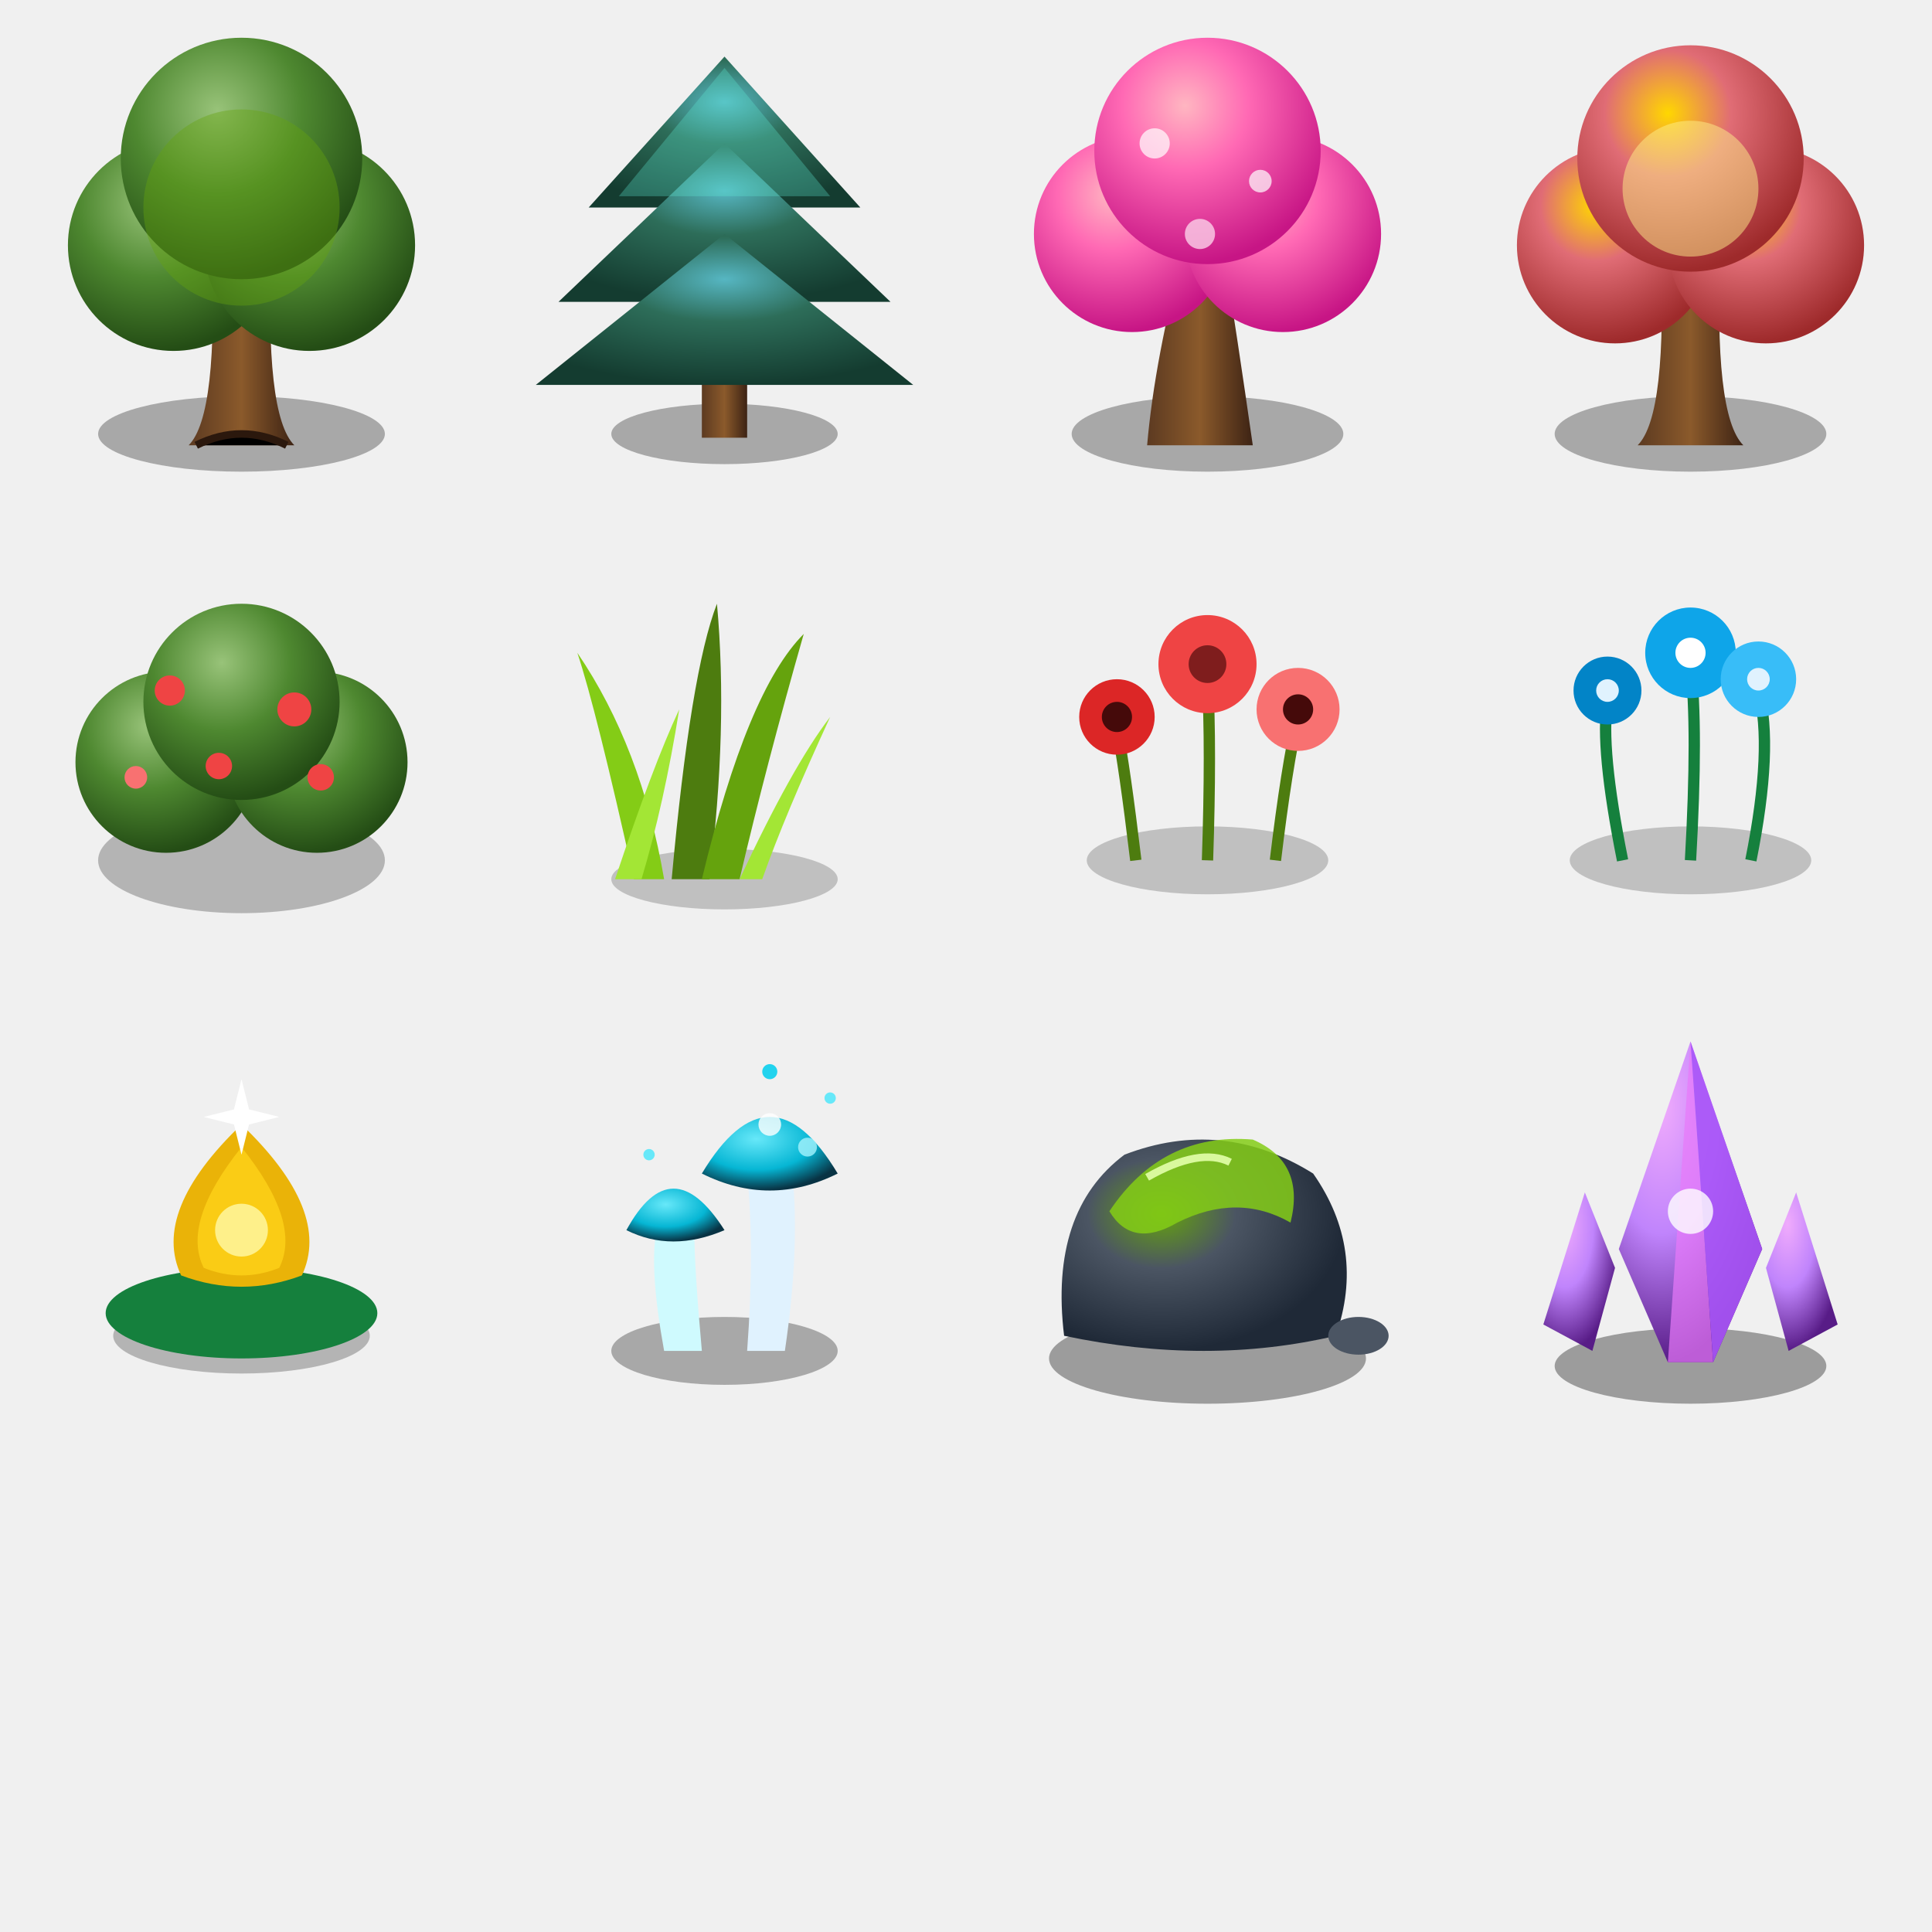
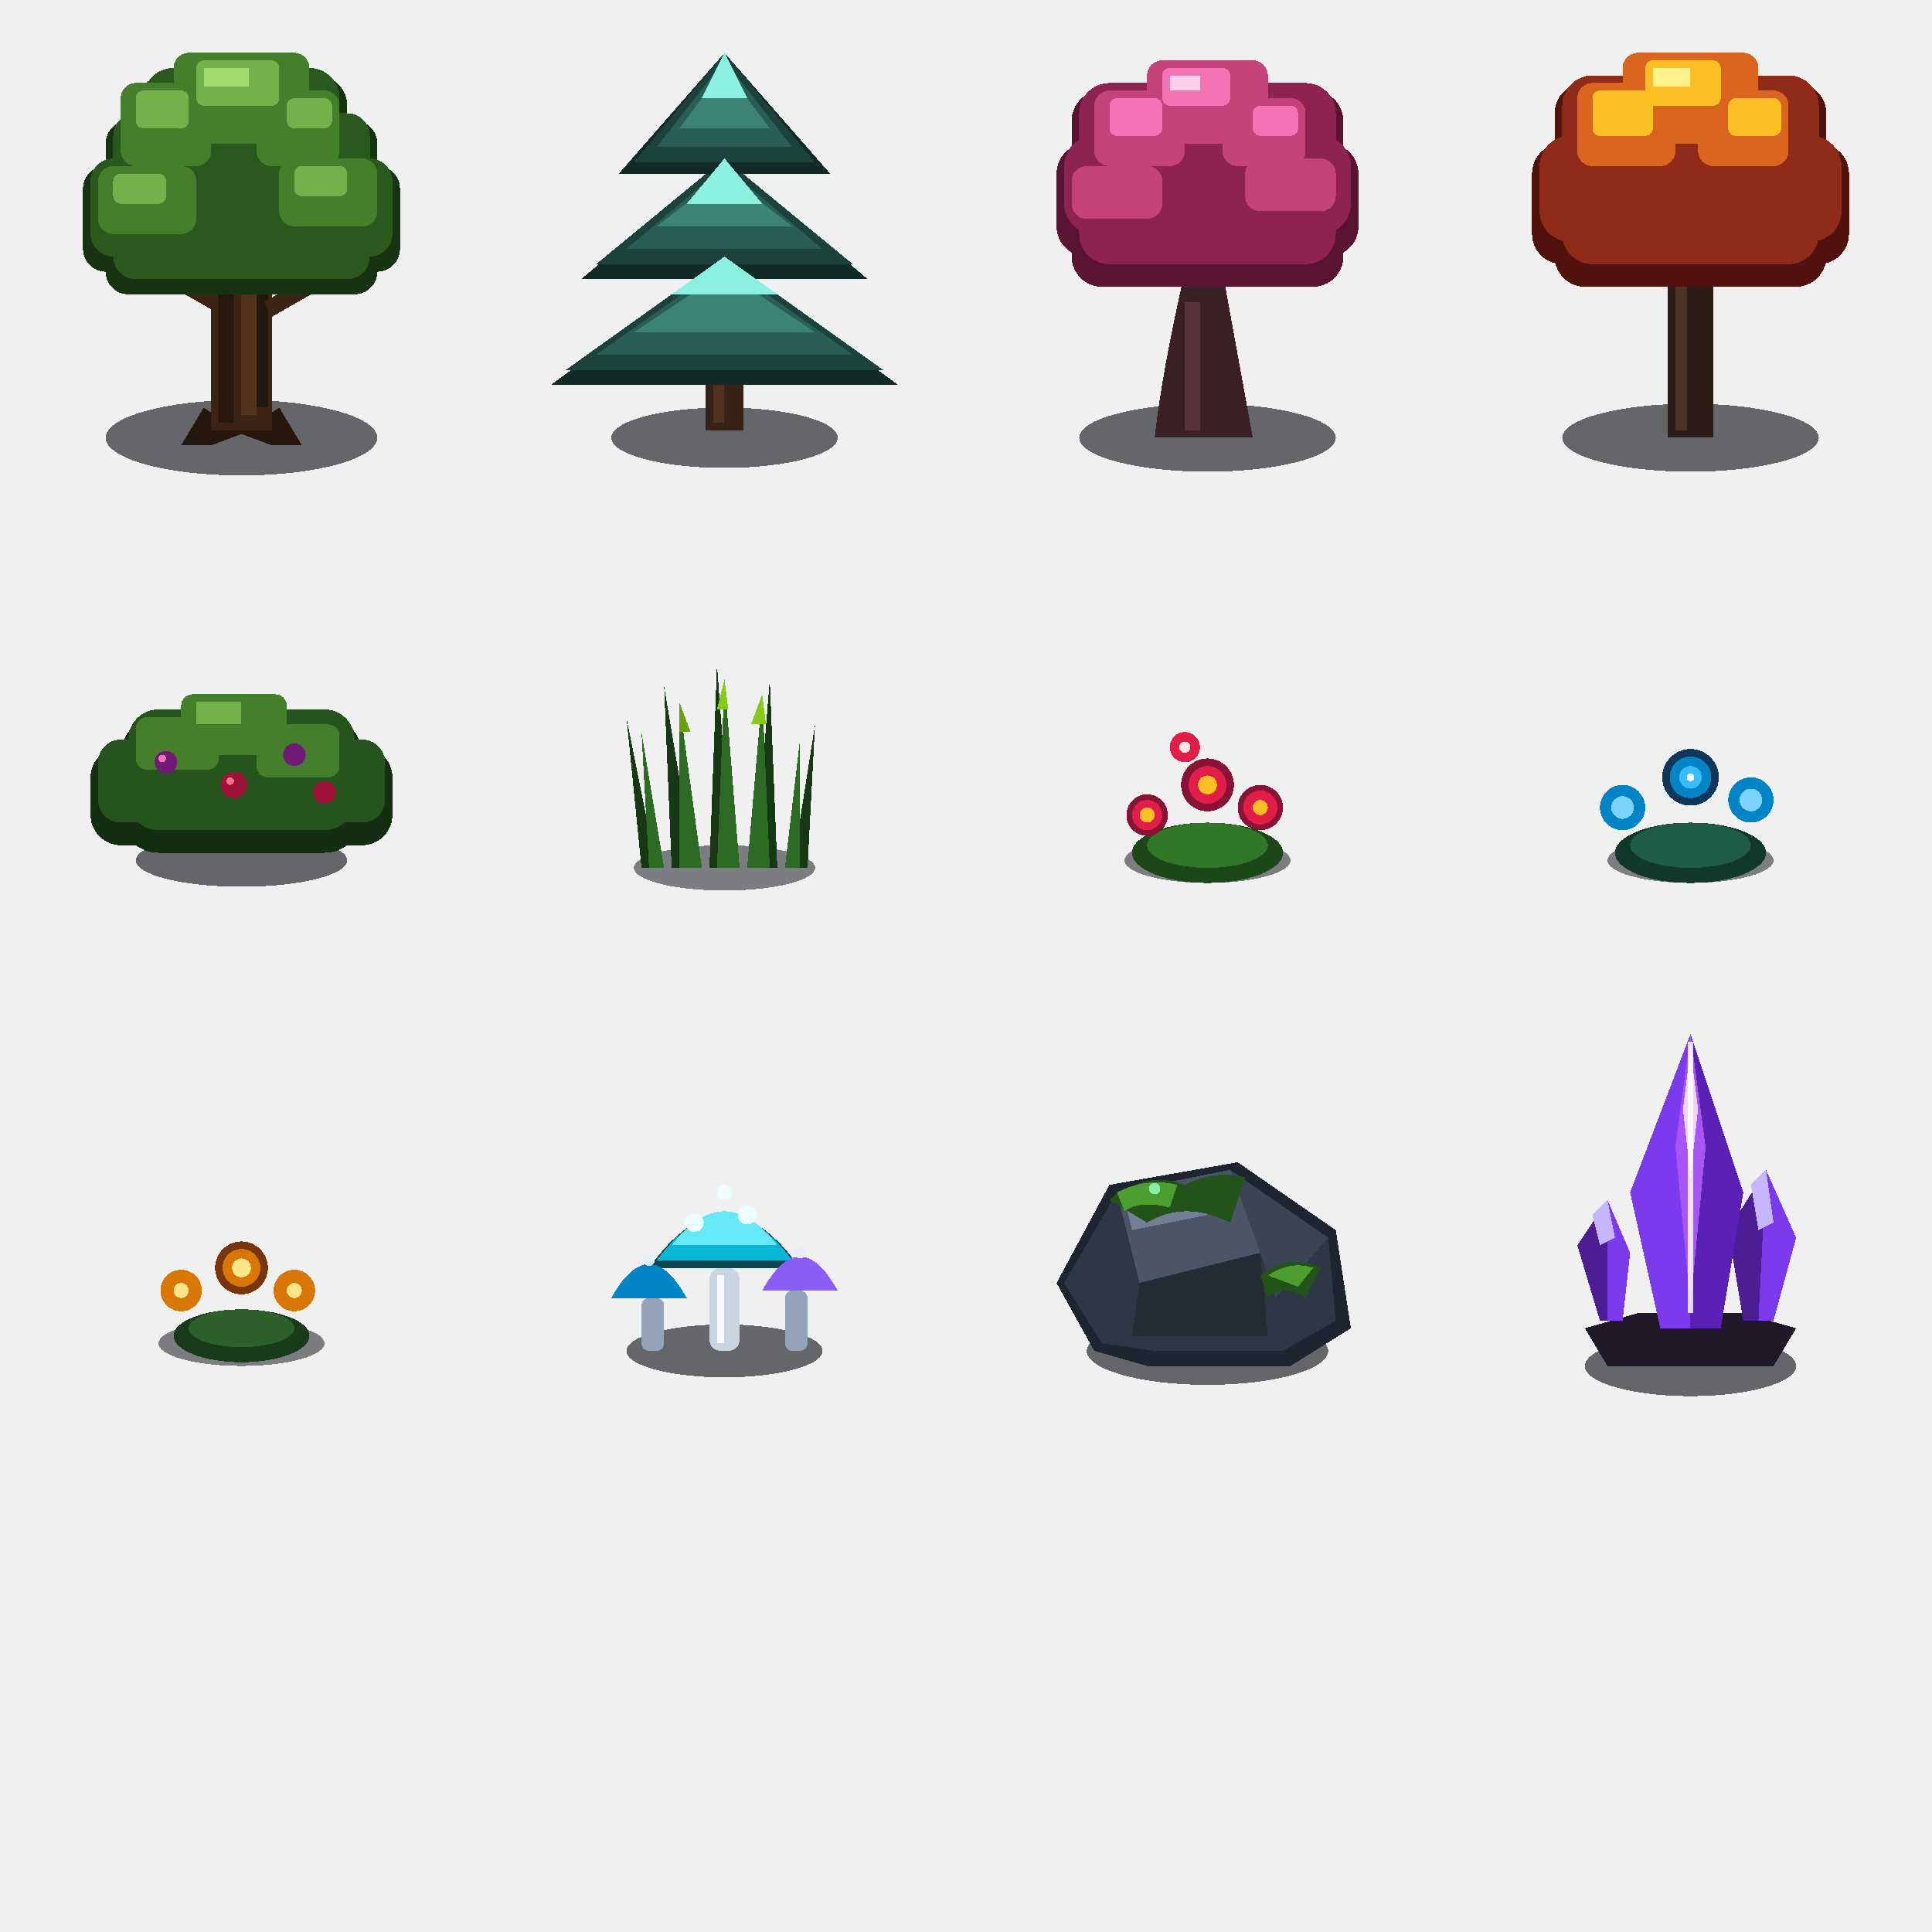
- <svg xmlns="http://www.w3.org/2000/svg" viewBox="0 0 512 512" width="512" height="512">
+ <svg xmlns="http://www.w3.org/2000/svg" viewBox="0 0 512 512" width="512" height="512" shape-rendering="crispEdges">
  <defs>
-     <radialGradient id="oakGrad" cx="40%" cy="30%" r="70%">
-       <stop offset="0%" stop-color="#98c379" />
-       <stop offset="50%" stop-color="#4e8830" />
-       <stop offset="100%" stop-color="#244d15" />
-     </radialGradient>
-     <radialGradient id="pineGrad" cx="50%" cy="30%" r="70%">
-       <stop offset="0%" stop-color="#56b6c2" />
-       <stop offset="40%" stop-color="#2d6d59" />
-       <stop offset="100%" stop-color="#143c30" />
-     </radialGradient>
-     <radialGradient id="cherryGrad" cx="40%" cy="30%" r="70%">
-       <stop offset="0%" stop-color="#ffb6c1" />
-       <stop offset="40%" stop-color="#ff69b4" />
-       <stop offset="100%" stop-color="#c71585" />
-     </radialGradient>
-     <radialGradient id="autumnGrad" cx="40%" cy="30%" r="70%">
-       <stop offset="0%" stop-color="#ffd700" />
-       <stop offset="40%" stop-color="#e06c75" />
-       <stop offset="100%" stop-color="#9e2a2b" />
-     </radialGradient>
-     <radialGradient id="willowGrad" cx="50%" cy="20%" r="80%">
-       <stop offset="0%" stop-color="#a3e635" />
-       <stop offset="60%" stop-color="#3f6212" />
-       <stop offset="100%" stop-color="#14532d" />
-     </radialGradient>
-     <linearGradient id="trunkGrad" x1="0%" y1="0%" x2="100%" y2="0%">
-       <stop offset="0%" stop-color="#5c3a21" />
-       <stop offset="50%" stop-color="#8b5a2b" />
-       <stop offset="100%" stop-color="#3d2314" />
-     </linearGradient>
-     <radialGradient id="glowMushroom" cx="40%" cy="30%" r="70%">
-       <stop offset="0%" stop-color="#67e8f9" />
-       <stop offset="60%" stop-color="#06b6d4" />
-       <stop offset="100%" stop-color="#083344" />
-     </radialGradient>
-     <radialGradient id="redMushroom" cx="40%" cy="30%" r="70%">
-       <stop offset="0%" stop-color="#f87171" />
-       <stop offset="60%" stop-color="#dc2626" />
-       <stop offset="100%" stop-color="#7f1d1d" />
-     </radialGradient>
-     <radialGradient id="mossyRock" cx="35%" cy="35%" r="65%">
-       <stop offset="0%" stop-color="#65a30d" />
-       <stop offset="40%" stop-color="#4b5563" />
-       <stop offset="100%" stop-color="#1f2937" />
-     </radialGradient>
-     <radialGradient id="crystalGrad" cx="30%" cy="20%" r="80%">
-       <stop offset="0%" stop-color="#f0abfc" />
-       <stop offset="50%" stop-color="#c084fc" />
-       <stop offset="100%" stop-color="#581c87" />
-     </radialGradient>
+     <filter id="pixelShadow" x="-20%" y="-20%" width="140%" height="140%">
+       <feDropShadow dx="0" dy="4" stdDeviation="0" flood-color="#0a0d14" flood-opacity="0.8" />
+     </filter>
  </defs>
  <g id="oak_tree" transform="translate(0, 0)">
-     <ellipse cx="64" cy="115" rx="38" ry="10" fill="rgba(0,0,0,0.3)" />
-     <path d="M56,65 Q58,110 50,118 L78,118 Q70,110 72,65 Z" fill="url(#trunkGrad)" />
-     <path d="M52,118 Q64,112 76,118" stroke="#2b180d" stroke-width="2" />
-     <circle cx="46" cy="65" r="28" fill="url(#oakGrad)" />
-     <circle cx="82" cy="65" r="28" fill="url(#oakGrad)" />
-     <circle cx="64" cy="42" r="32" fill="url(#oakGrad)" />
-     <circle cx="64" cy="55" r="26" fill="#65a30d" opacity="0.4" />
+     <ellipse cx="64" cy="116" rx="36" ry="10" fill="#080a0f" opacity="0.6" />
+     <path d="M48,118 L54,108 L60,112 L68,112 L74,108 L80,118 L72,118 L64,115 L56,118 Z" fill="#26170d" />
+     <rect x="56" y="70" width="16" height="44" fill="#3d2314" />
+     <rect x="58" y="72" width="4" height="40" fill="#2b180d" />
+     <rect x="64" y="74" width="4" height="36" fill="#54331d" />
+     <rect x="68" y="76" width="3" height="32" fill="#26170d" />
+     <path d="M56,82 L42,74 L44,70 L58,76 Z" fill="#3d2314" />
+     <path d="M70,80 L84,72 L86,76 L72,84 Z" fill="#3d2314" />
+     <rect x="28" y="32" width="72" height="46" rx="6" fill="#183311" />
+     <rect x="22" y="44" width="84" height="28" rx="6" fill="#183311" />
+     <rect x="36" y="20" width="56" height="50" rx="8" fill="#183311" />
+     <rect x="30" y="30" width="68" height="44" rx="6" fill="#2b591d" />
+     <rect x="24" y="42" width="80" height="26" rx="6" fill="#2b591d" />
+     <rect x="38" y="18" width="52" height="48" rx="8" fill="#2b591d" />
+     <rect x="32" y="22" width="24" height="22" rx="4" fill="#44802c" />
+     <rect x="68" y="24" width="22" height="20" rx="4" fill="#44802c" />
+     <rect x="46" y="14" width="36" height="24" rx="4" fill="#44802c" />
+     <rect x="26" y="44" width="26" height="18" rx="4" fill="#44802c" />
+     <rect x="74" y="42" width="26" height="18" rx="4" fill="#44802c" />
+     <rect x="36" y="24" width="14" height="10" rx="2" fill="#71b34a" />
+     <rect x="52" y="16" width="22" height="12" rx="2" fill="#71b34a" />
+     <rect x="76" y="26" width="12" height="8" rx="2" fill="#71b34a" />
+     <rect x="30" y="46" width="14" height="8" rx="2" fill="#71b34a" />
+     <rect x="78" y="44" width="14" height="8" rx="2" fill="#71b34a" />
+     <rect x="54" y="18" width="12" height="5" fill="#a4db6e" />
  </g>
  <g id="pine_tree" transform="translate(128, 0)">
-     <ellipse cx="64" cy="115" rx="30" ry="8" fill="rgba(0,0,0,0.3)" />
-     <rect x="58" y="90" width="12" height="26" fill="url(#trunkGrad)" />
-     <polygon points="64,15 28,55 100,55" fill="url(#pineGrad)" />
-     <polygon points="64,38 20,80 108,80" fill="url(#pineGrad)" />
-     <polygon points="64,62 14,102 114,102" fill="url(#pineGrad)" />
-     <polygon points="64,18 36,52 92,52" fill="#5eead4" opacity="0.3" />
+     <ellipse cx="64" cy="116" rx="30" ry="8" fill="#080a0f" opacity="0.6" />
+     <rect x="59" y="88" width="10" height="26" fill="#382115" />
+     <rect x="61" y="90" width="3" height="22" fill="#523220" />
+     <polygon points="64,68 18,102 110,102" fill="#132b26" />
+     <polygon points="64,68 22,98 106,98" fill="#1b423b" />
+     <polygon points="64,70 30,94 98,94" fill="#285e54" />
+     <polygon points="64,72 40,88 88,88" fill="#3c8275" />
+     <polygon points="64,42 26,74 102,74" fill="#132b26" />
+     <polygon points="64,42 30,70 98,70" fill="#1b423b" />
+     <polygon points="64,44 38,66 90,66" fill="#285e54" />
+     <polygon points="64,46 46,60 82,60" fill="#3c8275" />
+     <polygon points="64,14 36,46 92,46" fill="#132b26" />
+     <polygon points="64,14 40,43 88,43" fill="#1b423b" />
+     <polygon points="64,16 46,39 82,39" fill="#285e54" />
+     <polygon points="64,18 52,34 76,34" fill="#3c8275" />
+     <polygon points="64,14 58,26 70,26" fill="#8bf0e0" />
+     <polygon points="64,42 54,54 74,54" fill="#8bf0e0" />
+     <polygon points="64,68 50,78 78,78" fill="#8bf0e0" />
  </g>
  <g id="cherry_tree" transform="translate(256, 0)">
-     <ellipse cx="64" cy="115" rx="36" ry="10" fill="rgba(0,0,0,0.3)" />
-     <path d="M58,65 Q50,95 48,118 L76,118 Q72,90 68,65 Z" fill="url(#trunkGrad)" />
-     <circle cx="44" cy="62" r="26" fill="url(#cherryGrad)" />
-     <circle cx="84" cy="62" r="26" fill="url(#cherryGrad)" />
-     <circle cx="64" cy="40" r="30" fill="url(#cherryGrad)" />
-     <circle cx="50" cy="38" r="4" fill="#ffffff" opacity="0.7" />
-     <circle cx="78" cy="48" r="3" fill="#ffffff" opacity="0.7" />
-     <circle cx="62" cy="62" r="4" fill="#fbcfe8" opacity="0.8" />
+     <ellipse cx="64" cy="116" rx="34" ry="9" fill="#080a0f" opacity="0.6" />
+     <path d="M58,72 Q52,98 50,116 L76,116 Q72,94 68,72 Z" fill="#382025" />
+     <rect x="58" y="80" width="4" height="34" fill="#57333b" />
+     <rect x="28" y="24" width="72" height="52" rx="8" fill="#591431" />
+     <rect x="24" y="38" width="80" height="30" rx="8" fill="#591431" />
+     <rect x="30" y="22" width="68" height="48" rx="8" fill="#8c2350" />
+     <rect x="26" y="36" width="76" height="26" rx="8" fill="#8c2350" />
+     <rect x="34" y="24" width="24" height="20" rx="4" fill="#c4437a" />
+     <rect x="68" y="26" width="22" height="18" rx="4" fill="#c4437a" />
+     <rect x="48" y="16" width="32" height="22" rx="4" fill="#c4437a" />
+     <rect x="28" y="44" width="24" height="14" rx="4" fill="#c4437a" />
+     <rect x="74" y="42" width="24" height="14" rx="4" fill="#c4437a" />
+     <rect x="38" y="26" width="14" height="10" rx="2" fill="#f472b6" />
+     <rect x="52" y="18" width="18" height="10" rx="2" fill="#f472b6" />
+     <rect x="76" y="28" width="12" height="8" rx="2" fill="#f472b6" />
+     <rect x="54" y="20" width="8" height="4" fill="#fbcfe8" />
  </g>
  <g id="autumn_tree" transform="translate(384, 0)">
-     <ellipse cx="64" cy="115" rx="36" ry="10" fill="rgba(0,0,0,0.3)" />
-     <path d="M56,65 Q58,110 50,118 L78,118 Q70,110 72,65 Z" fill="url(#trunkGrad)" />
-     <circle cx="44" cy="65" r="26" fill="url(#autumnGrad)" />
-     <circle cx="84" cy="65" r="26" fill="url(#autumnGrad)" />
-     <circle cx="64" cy="42" r="30" fill="url(#autumnGrad)" />
-     <circle cx="64" cy="50" r="18" fill="#fef08a" opacity="0.5" />
-   </g>
-   <g id="lush_bush" transform="translate(0, 128)">
-     <ellipse cx="64" cy="100" rx="38" ry="14" fill="rgba(0,0,0,0.25)" />
-     <circle cx="44" cy="74" r="24" fill="url(#oakGrad)" />
-     <circle cx="84" cy="74" r="24" fill="url(#oakGrad)" />
-     <circle cx="64" cy="58" r="26" fill="url(#oakGrad)" />
-     <circle cx="45" cy="55" r="4" fill="#ef4444" />
-     <circle cx="58" cy="75" r="3.5" fill="#ef4444" />
-     <circle cx="78" cy="60" r="4.5" fill="#ef4444" />
-     <circle cx="85" cy="78" r="3.5" fill="#ef4444" />
-     <circle cx="36" cy="78" r="3" fill="#f87171" />
+     <ellipse cx="64" cy="116" rx="34" ry="9" fill="#080a0f" opacity="0.6" />
+     <rect x="58" y="74" width="12" height="42" fill="#2d1d17" />
+     <rect x="60" y="76" width="3" height="38" fill="#4d3228" />
+     <rect x="28" y="22" width="72" height="54" rx="8" fill="#52120e" />
+     <rect x="22" y="38" width="84" height="32" rx="8" fill="#52120e" />
+     <rect x="30" y="20" width="68" height="50" rx="8" fill="#8f2b18" />
+     <rect x="24" y="36" width="80" height="28" rx="8" fill="#8f2b18" />
+     <rect x="34" y="22" width="26" height="22" rx="4" fill="#d9651e" />
+     <rect x="66" y="24" width="24" height="20" rx="4" fill="#d9651e" />
+     <rect x="46" y="14" width="36" height="24" rx="4" fill="#d9651e" />
+     <rect x="38" y="24" width="16" height="12" rx="2" fill="#fbbf24" />
+     <rect x="52" y="16" width="20" height="12" rx="2" fill="#fbbf24" />
+     <rect x="74" y="26" width="14" height="10" rx="2" fill="#fbbf24" />
+     <rect x="54" y="18" width="10" height="5" fill="#fef08a" />
+   </g>
+   <g id="bush" transform="translate(0, 128)">
+     <ellipse cx="64" cy="100" rx="28" ry="7" fill="#080a0f" opacity="0.6" />
+     <rect x="32" y="62" width="64" height="36" rx="10" fill="#142e11" />
+     <rect x="24" y="70" width="80" height="26" rx="8" fill="#142e11" />
+     <rect x="34" y="60" width="60" height="32" rx="8" fill="#25541c" />
+     <rect x="26" y="68" width="76" height="22" rx="6" fill="#25541c" />
+     <rect x="36" y="62" width="22" height="14" rx="3" fill="#44802c" />
+     <rect x="68" y="64" width="22" height="14" rx="3" fill="#44802c" />
+     <rect x="48" y="56" width="28" height="16" rx="3" fill="#44802c" />
+     <rect x="52" y="58" width="12" height="6" fill="#71b34a" />
+     <circle cx="44" cy="74" r="3" fill="#701a75" />
+     <circle cx="43" cy="73" r="1" fill="#f472b6" />
+     <circle cx="78" cy="72" r="3" fill="#701a75" />
+     <circle cx="62" cy="80" r="3.5" fill="#9f1239" />
+     <circle cx="61" cy="79" r="1" fill="#fb7185" />
+     <circle cx="86" cy="82" r="3" fill="#9f1239" />
  </g>
  <g id="tall_grass" transform="translate(128, 128)">
-     <ellipse cx="64" cy="105" rx="30" ry="8" fill="rgba(0,0,0,0.2)" />
-     <path d="M40,105 Q30,60 25,45 Q42,70 48,105" fill="#84cc16" />
-     <path d="M50,105 Q55,50 62,32 Q65,65 60,105" fill="#4d7c0f" />
-     <path d="M58,105 Q70,55 85,40 Q75,75 68,105" fill="#65a30d" />
-     <path d="M35,105 Q45,75 52,60 Q48,85 42,105" fill="#a3e635" />
-     <path d="M68,105 Q82,75 92,62 Q80,88 74,105" fill="#a3e635" />
+     <ellipse cx="64" cy="102" rx="24" ry="6" fill="#080a0f" opacity="0.5" />
+     <path d="M42,102 L38,62 L46,102 Z" fill="#163814" />
+     <path d="M50,102 L48,54 L56,102 Z" fill="#163814" />
+     <path d="M60,102 L62,48 L66,102 Z" fill="#163814" />
+     <path d="M72,102 L76,52 L78,102 Z" fill="#163814" />
+     <path d="M82,102 L88,64 L86,102 Z" fill="#163814" />
+     <path d="M44,102 L42,66 L48,102 Z" fill="#2d6a24" />
+     <path d="M52,102 L52,58 L58,102 Z" fill="#2d6a24" />
+     <path d="M62,102 L64,52 L68,102 Z" fill="#2d6a24" />
+     <path d="M70,102 L74,56 L76,102 Z" fill="#2d6a24" />
+     <path d="M80,102 L84,68 L84,102 Z" fill="#2d6a24" />
+     <path d="M52,66 L52,58 L55,66 Z" fill="#65a30d" />
+     <path d="M62,60 L64,52 L65,60 Z" fill="#84cc16" />
+     <path d="M71,64 L74,56 L75,64 Z" fill="#84cc16" />
  </g>
  <g id="flowers_red" transform="translate(256, 128)">
-     <ellipse cx="64" cy="100" rx="32" ry="9" fill="rgba(0,0,0,0.2)" />
-     <path d="M45,100 Q42,75 40,65" stroke="#4d7c0f" stroke-width="3" fill="none" />
-     <path d="M64,100 Q65,70 64,52" stroke="#4d7c0f" stroke-width="3" fill="none" />
-     <path d="M82,100 Q85,75 88,62" stroke="#4d7c0f" stroke-width="3" fill="none" />
-     <circle cx="40" cy="62" r="10" fill="#dc2626" />
-     <circle cx="40" cy="62" r="4" fill="#450a0a" />
-     <circle cx="64" cy="48" r="13" fill="#ef4444" />
-     <circle cx="64" cy="48" r="5" fill="#7f1d1d" />
-     <circle cx="88" cy="60" r="11" fill="#f87171" />
-     <circle cx="88" cy="60" r="4" fill="#450a0a" />
+     <ellipse cx="64" cy="100" rx="22" ry="6" fill="#080a0f" opacity="0.5" />
+     <ellipse cx="64" cy="98" rx="20" ry="8" fill="#1c4718" />
+     <ellipse cx="64" cy="96" rx="16" ry="6" fill="#307828" />
+     <circle cx="64" cy="80" r="7" fill="#881337" />
+     <circle cx="64" cy="80" r="5" fill="#e11d48" />
+     <circle cx="64" cy="80" r="2.5" fill="#fbbf24" />
+     <circle cx="48" cy="88" r="5.5" fill="#881337" />
+     <circle cx="48" cy="88" r="4" fill="#e11d48" />
+     <circle cx="48" cy="88" r="2" fill="#fbbf24" />
+     <circle cx="78" cy="86" r="6" fill="#881337" />
+     <circle cx="78" cy="86" r="4.5" fill="#e11d48" />
+     <circle cx="78" cy="86" r="2" fill="#fbbf24" />
+     <circle cx="58" cy="70" r="4" fill="#e11d48" />
+     <circle cx="58" cy="70" r="1.5" fill="#ffe4e6" />
  </g>
  <g id="flowers_blue" transform="translate(384, 128)">
-     <ellipse cx="64" cy="100" rx="32" ry="9" fill="rgba(0,0,0,0.2)" />
-     <path d="M46,100 Q40,70 42,58" stroke="#15803d" stroke-width="3" fill="none" />
-     <path d="M64,100 Q66,65 64,48" stroke="#15803d" stroke-width="3" fill="none" />
-     <path d="M80,100 Q86,70 82,55" stroke="#15803d" stroke-width="3" fill="none" />
-     <circle cx="42" cy="55" r="9" fill="#0284c7" />
-     <circle cx="42" cy="55" r="3" fill="#e0f2fe" />
-     <circle cx="64" cy="45" r="12" fill="#0ea5e9" />
-     <circle cx="64" cy="45" r="4" fill="#ffffff" />
-     <circle cx="82" cy="52" r="10" fill="#38bdf8" />
-     <circle cx="82" cy="52" r="3" fill="#e0f2fe" />
+     <ellipse cx="64" cy="100" rx="22" ry="6" fill="#080a0f" opacity="0.5" />
+     <ellipse cx="64" cy="98" rx="20" ry="8" fill="#12382c" />
+     <ellipse cx="64" cy="96" rx="16" ry="6" fill="#1e5c49" />
+     <circle cx="64" cy="78" r="7.5" fill="#0f375a" />
+     <circle cx="64" cy="78" r="5.5" fill="#0284c7" />
+     <circle cx="64" cy="78" r="3" fill="#38bdf8" />
+     <circle cx="64" cy="78" r="1" fill="#ffffff" />
+     <circle cx="46" cy="86" r="6" fill="#0284c7" />
+     <circle cx="46" cy="86" r="3" fill="#7dd3fc" />
+     <circle cx="80" cy="84" r="6" fill="#0284c7" />
+     <circle cx="80" cy="84" r="3" fill="#7dd3fc" />
  </g>
  <g id="flowers_gold" transform="translate(0, 256)">
-     <ellipse cx="64" cy="98" rx="34" ry="10" fill="rgba(0,0,0,0.25)" />
-     <ellipse cx="64" cy="92" rx="36" ry="12" fill="#15803d" />
-     <path d="M64,42 Q40,65 48,82 Q64,88 80,82 Q88,65 64,42 Z" fill="#eab308" />
-     <path d="M64,48 Q48,68 54,80 Q64,84 74,80 Q80,68 64,48 Z" fill="#facc15" />
-     <circle cx="64" cy="70" r="7" fill="#fef08a" />
-     <polygon points="64,30 66,38 74,40 66,42 64,50 62,42 54,40 62,38" fill="#ffffff" />
+     <ellipse cx="64" cy="100" rx="22" ry="6" fill="#080a0f" opacity="0.5" />
+     <ellipse cx="64" cy="98" rx="18" ry="7" fill="#1a3b1a" />
+     <ellipse cx="64" cy="96" rx="14" ry="5" fill="#2d612c" />
+     <circle cx="64" cy="80" r="7" fill="#78350f" />
+     <circle cx="64" cy="80" r="5" fill="#d97706" />
+     <circle cx="64" cy="80" r="2.5" fill="#fde68a" />
+     <circle cx="48" cy="86" r="5.5" fill="#d97706" />
+     <circle cx="48" cy="86" r="2" fill="#fde68a" />
+     <circle cx="78" cy="86" r="5.5" fill="#d97706" />
+     <circle cx="78" cy="86" r="2" fill="#fde68a" />
  </g>
  <g id="mushroom_glow" transform="translate(128, 256)">
-     <ellipse cx="64" cy="102" rx="30" ry="9" fill="rgba(0,0,0,0.3)" />
-     <path d="M48,102 Q44,80 46,70 L56,70 Q56,80 58,102 Z" fill="#cffafe" />
-     <path d="M70,102 Q72,75 70,55 L82,55 Q84,75 80,102 Z" fill="#e0f2fe" />
-     <path d="M58,55 Q76,25 94,55 Q76,64 58,55 Z" fill="url(#glowMushroom)" />
-     <circle cx="76" cy="42" r="3" fill="#ffffff" opacity="0.8" />
-     <circle cx="86" cy="48" r="2.5" fill="#a5f3fc" opacity="0.8" />
-     <path d="M38,70 Q50,48 64,70 Q50,76 38,70 Z" fill="url(#glowMushroom)" />
-     <circle cx="76" cy="28" r="2" fill="#22d3ee" />
-     <circle cx="92" cy="35" r="1.5" fill="#67e8f9" />
-     <circle cx="44" cy="50" r="1.5" fill="#67e8f9" />
+     <ellipse cx="64" cy="102" rx="26" ry="7" fill="#080a0f" opacity="0.6" />
+     <rect x="60" y="80" width="8" height="22" rx="3" fill="#cbd5e1" />
+     <rect x="62" y="82" width="2" height="18" fill="#f8fafc" />
+     <rect x="42" y="88" width="6" height="14" rx="2" fill="#94a3b8" />
+     <rect x="80" y="86" width="6" height="16" rx="2" fill="#94a3b8" />
+     <path d="M44,80 Q64,52 84,80 Z" fill="#0e454f" />
+     <path d="M46,78 Q64,54 82,78 Z" fill="#06b6d4" />
+     <path d="M50,74 Q64,56 78,74 Z" fill="#67e8f9" />
+     <circle cx="56" cy="68" r="2.5" fill="#ecfeff" />
+     <circle cx="70" cy="66" r="2.5" fill="#ecfeff" />
+     <circle cx="64" cy="60" r="2" fill="#ecfeff" />
+     <path d="M34,88 Q44,70 54,88 Z" fill="#0284c7" />
+     <circle cx="44" cy="78" r="1.5" fill="#e0f2fe" />
+     <path d="M74,86 Q84,68 94,86 Z" fill="#8b5cf6" />
+     <circle cx="84" cy="76" r="1.5" fill="#ede9fe" />
  </g>
  <g id="mossy_rock" transform="translate(256, 256)">
-     <ellipse cx="64" cy="104" rx="42" ry="12" fill="rgba(0,0,0,0.35)" />
-     <path d="M26,98 Q22,65 42,50 Q68,40 92,55 Q106,75 98,98 Q64,106 26,98 Z" fill="url(#mossyRock)" />
-     <path d="M38,65 Q52,44 76,46 Q90,52 86,68 Q72,60 56,68 Q44,75 38,65 Z" fill="#84cc16" opacity="0.85" />
-     <path d="M48,56 Q62,48 70,52" stroke="#d9f99d" stroke-width="2" fill="none" />
-     <ellipse cx="104" cy="98" rx="8" ry="5" fill="#4b5563" />
+     <ellipse cx="64" cy="102" rx="32" ry="9" fill="#080a0f" opacity="0.6" />
+     <polygon points="34,102 24,84 38,58 72,52 98,70 102,96 86,106 48,106" fill="#1e2530" />
+     <polygon points="36,100 26,84 40,60 70,54 96,72 98,94 84,102 50,102" fill="#2d3748" />
+     <polygon points="40,60 70,54 78,76 46,84" fill="#4a5568" />
+     <polygon points="70,54 96,72 82,88 78,76" fill="#3b4453" />
+     <polygon points="46,84 78,76 80,98 44,98" fill="#242b35" />
+     <polygon points="42,62 66,56 64,66 44,70" fill="#718096" />
+     <path d="M38,62 Q48,54 58,58 Q66,54 74,56 L70,68 Q58,62 48,68 Z" fill="#225419" />
+     <path d="M40,60 Q48,56 56,58 L54,64 Q46,62 42,65 Z" fill="#4d9e31" />
+     <circle cx="50" cy="59" r="1.5" fill="#86efac" />
+     <path d="M78,82 Q86,76 94,80 L90,88 Q84,84 80,88 Z" fill="#225419" />
+     <path d="M80,82 Q86,78 92,80 L88,85 Z" fill="#4d9e31" />
  </g>
  <g id="crystal_spire" transform="translate(384, 256)">
-     <ellipse cx="64" cy="106" rx="36" ry="10" fill="rgba(0,0,0,0.35)" />
-     <polygon points="64,20 45,75 58,105 70,105 83,75" fill="url(#crystalGrad)" />
-     <polygon points="64,20 58,105 70,105" fill="#e879f9" opacity="0.7" />
-     <polygon points="64,20 70,105 83,75" fill="#a855f7" opacity="0.9" />
-     <polygon points="36,60 25,95 38,102 44,80" fill="url(#crystalGrad)" />
-     <polygon points="92,60 84,80 90,102 103,95" fill="url(#crystalGrad)" />
-     <circle cx="64" cy="65" r="6" fill="#ffffff" opacity="0.8" />
+     <ellipse cx="64" cy="106" rx="28" ry="8" fill="#080a0f" opacity="0.6" />
+     <polygon points="42,106 36,96 50,92 78,92 92,96 86,106" fill="#1e1829" />
+     <polygon points="40,94 34,74 42,62 48,76 46,94" fill="#4c1d95" />
+     <polygon points="42,62 48,76 46,94 42,94" fill="#7c3aed" />
+     <polygon points="38,66 42,62 44,72 40,74" fill="#c4b5fd" />
+     <polygon points="78,94 74,70 84,54 92,72 86,94" fill="#4c1d95" />
+     <polygon points="84,54 92,72 86,94 82,94" fill="#7c3aed" />
+     <polygon points="80,58 84,54 86,68 82,70" fill="#c4b5fd" />
+     <polygon points="56,96 48,60 64,18 78,60 72,96" fill="#2e1065" />
+     <polygon points="64,18 78,60 72,96 64,96" fill="#5b21b6" />
+     <polygon points="64,18 64,96 56,96 48,60" fill="#7c3aed" />
+     <polygon points="64,18 68,48 64,90 60,48" fill="#a855f7" />
+     <polygon points="64,22 66,38 64,56 62,38" fill="#e9d5ff" />
+     <line x1="64" y1="20" x2="64" y2="92" stroke="#ffffff" stroke-width="1.5" opacity="0.8" />
  </g>
</svg>
